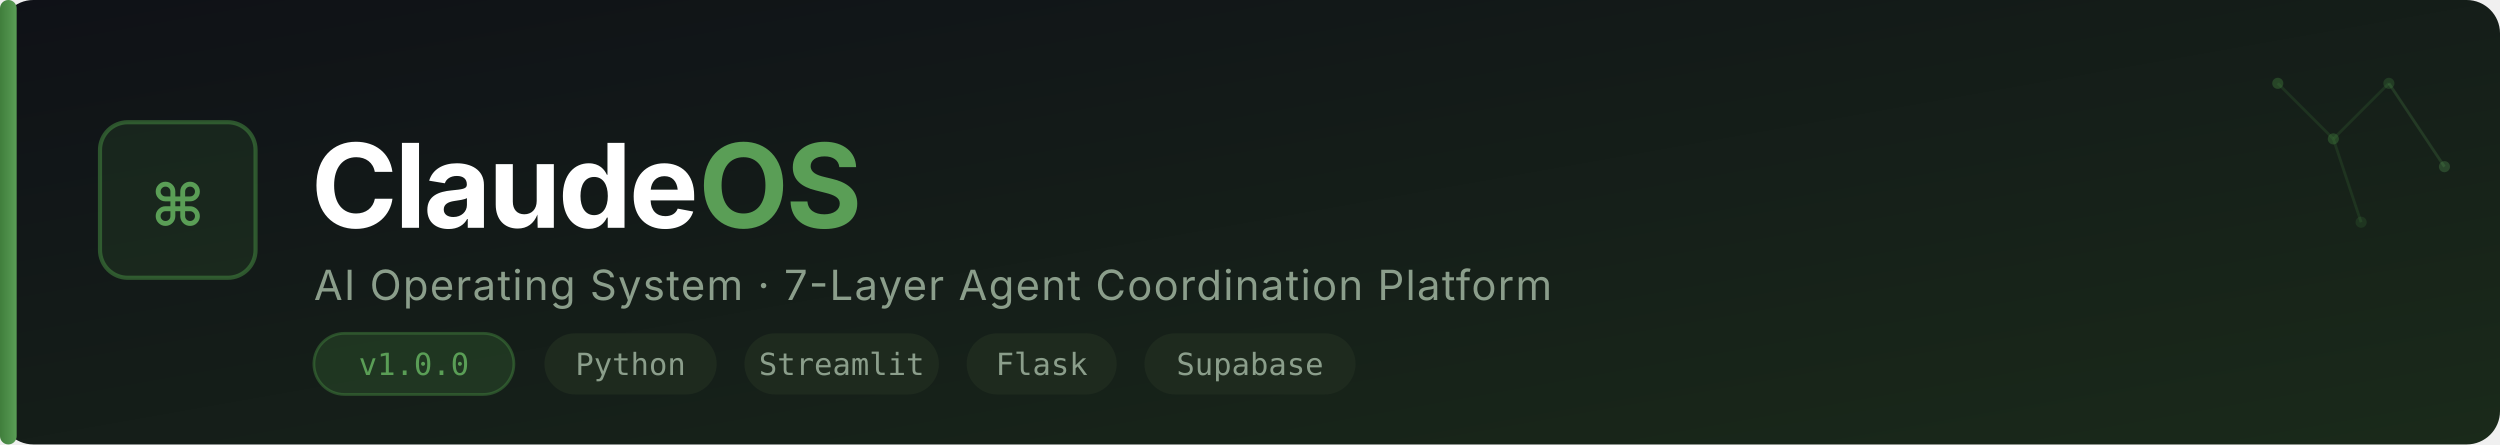
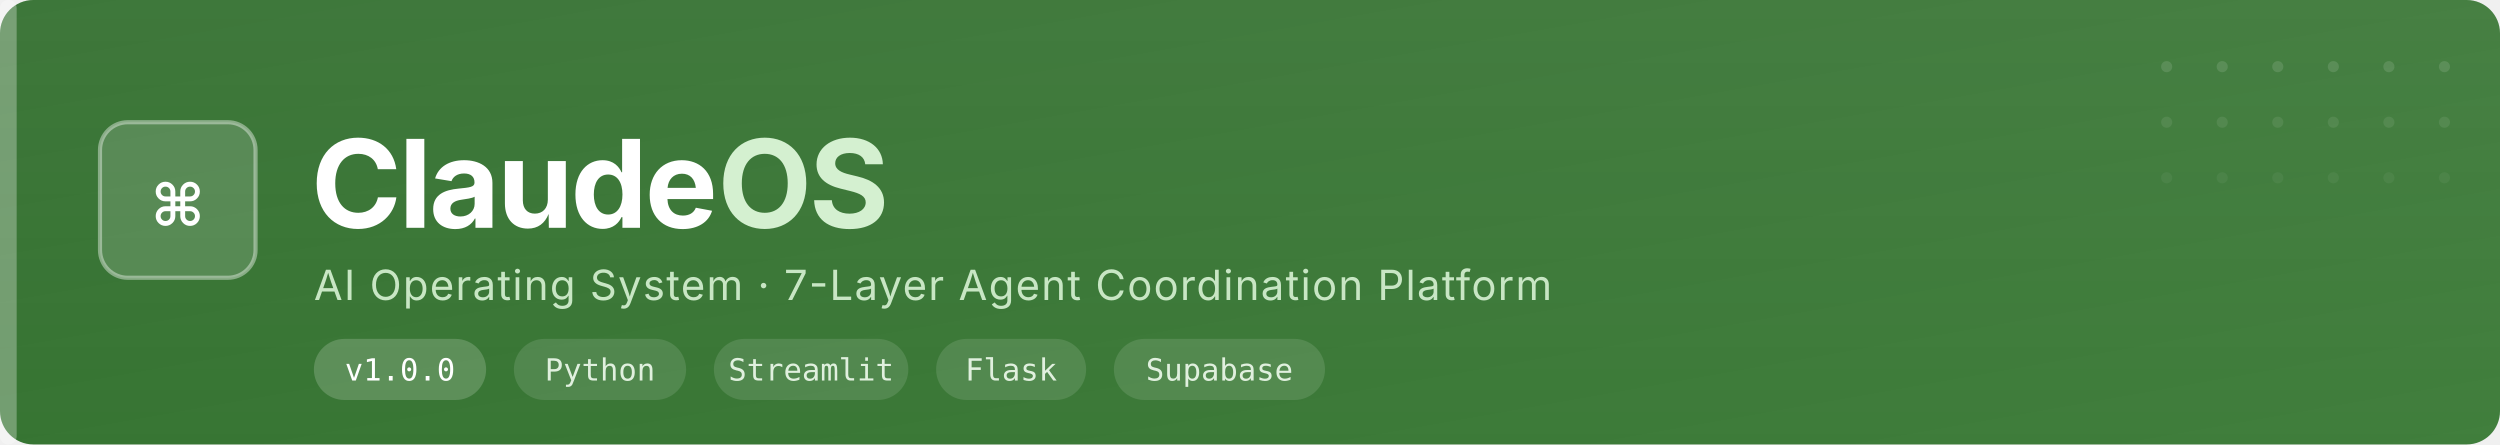
<svg xmlns="http://www.w3.org/2000/svg" width="900" height="160">
  <defs>
    <linearGradient id="bg" x1="0%" y1="0%" x2="100%" y2="100%">
-       <stop offset="0%" style="stop-color:#0f1117;stop-opacity:1" />
-       <stop offset="100%" style="stop-color:#1a2a1a;stop-opacity:1" />
+       <stop offset="0%" style="stop-color:#2d6b29;stop-opacity:1" />
+       <stop offset="100%" style="stop-color:#407E3C;stop-opacity:1" />
    </linearGradient>
-     <linearGradient id="accent" x1="0%" y1="0%" x2="100%" y2="0%">
-       <stop offset="0%" style="stop-color:#407E3C;stop-opacity:1" />
-       <stop offset="100%" style="stop-color:#5a9e56;stop-opacity:1" />
+     <linearGradient id="shine" x1="0%" y1="0%" x2="0%" y2="100%">
+       <stop offset="0%" style="stop-color:#ffffff;stop-opacity:0.08" />
+       <stop offset="100%" style="stop-color:#ffffff;stop-opacity:0" />
    </linearGradient>
  </defs>
  <rect width="900" height="160" rx="12" fill="url(#bg)" />
-   <rect x="0" y="0" width="6" height="160" rx="3" fill="url(#accent)" />
-   <circle cx="820" cy="30" r="2" fill="#407E3C" opacity="0.4" />
-   <circle cx="840" cy="50" r="2" fill="#407E3C" opacity="0.4" />
-   <circle cx="860" cy="30" r="2" fill="#407E3C" opacity="0.3" />
-   <circle cx="880" cy="60" r="2" fill="#5a9e56" opacity="0.3" />
-   <circle cx="850" cy="80" r="2" fill="#407E3C" opacity="0.2" />
-   <line x1="820" y1="30" x2="840" y2="50" stroke="#407E3C" stroke-width="1" opacity="0.2" />
-   <line x1="840" y1="50" x2="860" y2="30" stroke="#407E3C" stroke-width="1" opacity="0.2" />
-   <line x1="860" y1="30" x2="880" y2="60" stroke="#5a9e56" stroke-width="1" opacity="0.2" />
-   <line x1="840" y1="50" x2="850" y2="80" stroke="#407E3C" stroke-width="1" opacity="0.2" />
-   <rect x="36" y="44" width="56" height="56" rx="10" fill="#407E3C" opacity="0.15" />
-   <rect x="36" y="44" width="56" height="56" rx="10" fill="none" stroke="#407E3C" stroke-width="1.5" opacity="0.6" />
-   <text x="64" y="84" font-family="monospace" font-size="28" fill="#5a9e56" text-anchor="middle" font-weight="bold">⌘</text>
-   <text x="112" y="82" font-family="-apple-system, BlinkMacSystemFont, 'Segoe UI', monospace" font-size="42" font-weight="700" fill="#ffffff" letter-spacing="-1">Claude<tspan fill="#5a9e56">OS</tspan>
+   <rect width="900" height="160" rx="12" fill="url(#shine)" />
+   <circle cx="780" cy="24" r="2" fill="#ffffff" opacity="0.12" />
+   <circle cx="800" cy="24" r="2" fill="#ffffff" opacity="0.12" />
+   <circle cx="820" cy="24" r="2" fill="#ffffff" opacity="0.12" />
+   <circle cx="840" cy="24" r="2" fill="#ffffff" opacity="0.12" />
+   <circle cx="860" cy="24" r="2" fill="#ffffff" opacity="0.12" />
+   <circle cx="880" cy="24" r="2" fill="#ffffff" opacity="0.12" />
+   <circle cx="780" cy="44" r="2" fill="#ffffff" opacity="0.08" />
+   <circle cx="800" cy="44" r="2" fill="#ffffff" opacity="0.08" />
+   <circle cx="820" cy="44" r="2" fill="#ffffff" opacity="0.08" />
+   <circle cx="840" cy="44" r="2" fill="#ffffff" opacity="0.08" />
+   <circle cx="860" cy="44" r="2" fill="#ffffff" opacity="0.08" />
+   <circle cx="880" cy="44" r="2" fill="#ffffff" opacity="0.08" />
+   <circle cx="780" cy="64" r="2" fill="#ffffff" opacity="0.05" />
+   <circle cx="800" cy="64" r="2" fill="#ffffff" opacity="0.05" />
+   <circle cx="820" cy="64" r="2" fill="#ffffff" opacity="0.05" />
+   <circle cx="840" cy="64" r="2" fill="#ffffff" opacity="0.05" />
+   <circle cx="860" cy="64" r="2" fill="#ffffff" opacity="0.05" />
+   <circle cx="880" cy="64" r="2" fill="#ffffff" opacity="0.05" />
+   <rect x="0" y="0" width="6" height="160" rx="3" fill="#ffffff" opacity="0.3" />
+   <rect x="36" y="44" width="56" height="56" rx="10" fill="#ffffff" opacity="0.15" />
+   <rect x="36" y="44" width="56" height="56" rx="10" fill="none" stroke="#ffffff" stroke-width="1.5" opacity="0.4" />
+   <text x="64" y="84" font-family="monospace" font-size="28" fill="#ffffff" text-anchor="middle" font-weight="bold">⌘</text>
+   <text x="112" y="82" font-family="-apple-system, BlinkMacSystemFont, 'Segoe UI', monospace" font-size="44" font-weight="700" fill="#ffffff" letter-spacing="-1">Claude<tspan fill="#d4f0d0">OS</tspan>
  </text>
-   <text x="113" y="108" font-family="-apple-system, BlinkMacSystemFont, 'Segoe UI', sans-serif" font-size="15" fill="#8b9e8b" letter-spacing="0.5">AI Operating System · 7-Layer Agent Coordination Platform</text>
-   <rect x="113" y="120" width="72" height="22" rx="11" fill="#407E3C" opacity="0.25" />
-   <rect x="113" y="120" width="72" height="22" rx="11" fill="none" stroke="#407E3C" stroke-width="1" opacity="0.5" />
-   <text x="149" y="135" font-family="monospace" font-size="11" fill="#5a9e56" text-anchor="middle">v1.0.0</text>
-   <rect x="196" y="120" width="62" height="22" rx="11" fill="#1e2a1e" />
-   <text x="227" y="135" font-family="monospace" font-size="11" fill="#8b9e8b" text-anchor="middle">Python</text>
-   <rect x="268" y="120" width="70" height="22" rx="11" fill="#1e2a1e" />
-   <text x="303" y="135" font-family="monospace" font-size="11" fill="#8b9e8b" text-anchor="middle">Streamlit</text>
-   <rect x="348" y="120" width="54" height="22" rx="11" fill="#1e2a1e" />
-   <text x="375" y="135" font-family="monospace" font-size="11" fill="#8b9e8b" text-anchor="middle">Flask</text>
-   <rect x="412" y="120" width="76" height="22" rx="11" fill="#1e2a1e" />
-   <text x="450" y="135" font-family="monospace" font-size="11" fill="#8b9e8b" text-anchor="middle">Supabase</text>
+   <text x="113" y="108" font-family="-apple-system, BlinkMacSystemFont, 'Segoe UI', sans-serif" font-size="15" fill="#c8e6c4" letter-spacing="0.5">AI Operating System · 7-Layer Agent Coordination Platform</text>
+   <rect x="113" y="122" width="62" height="22" rx="11" fill="#ffffff" opacity="0.18" />
+   <text x="144" y="137" font-family="monospace" font-size="11" fill="#ffffff" text-anchor="middle">v1.0.0</text>
+   <rect x="185" y="122" width="62" height="22" rx="11" fill="#ffffff" opacity="0.12" />
+   <text x="216" y="137" font-family="monospace" font-size="11" fill="#e0f0de" text-anchor="middle">Python</text>
+   <rect x="257" y="122" width="70" height="22" rx="11" fill="#ffffff" opacity="0.12" />
+   <text x="292" y="137" font-family="monospace" font-size="11" fill="#e0f0de" text-anchor="middle">Streamlit</text>
+   <rect x="337" y="122" width="54" height="22" rx="11" fill="#ffffff" opacity="0.12" />
+   <text x="364" y="137" font-family="monospace" font-size="11" fill="#e0f0de" text-anchor="middle">Flask</text>
+   <rect x="401" y="122" width="76" height="22" rx="11" fill="#ffffff" opacity="0.12" />
+   <text x="439" y="137" font-family="monospace" font-size="11" fill="#e0f0de" text-anchor="middle">Supabase</text>
</svg>
